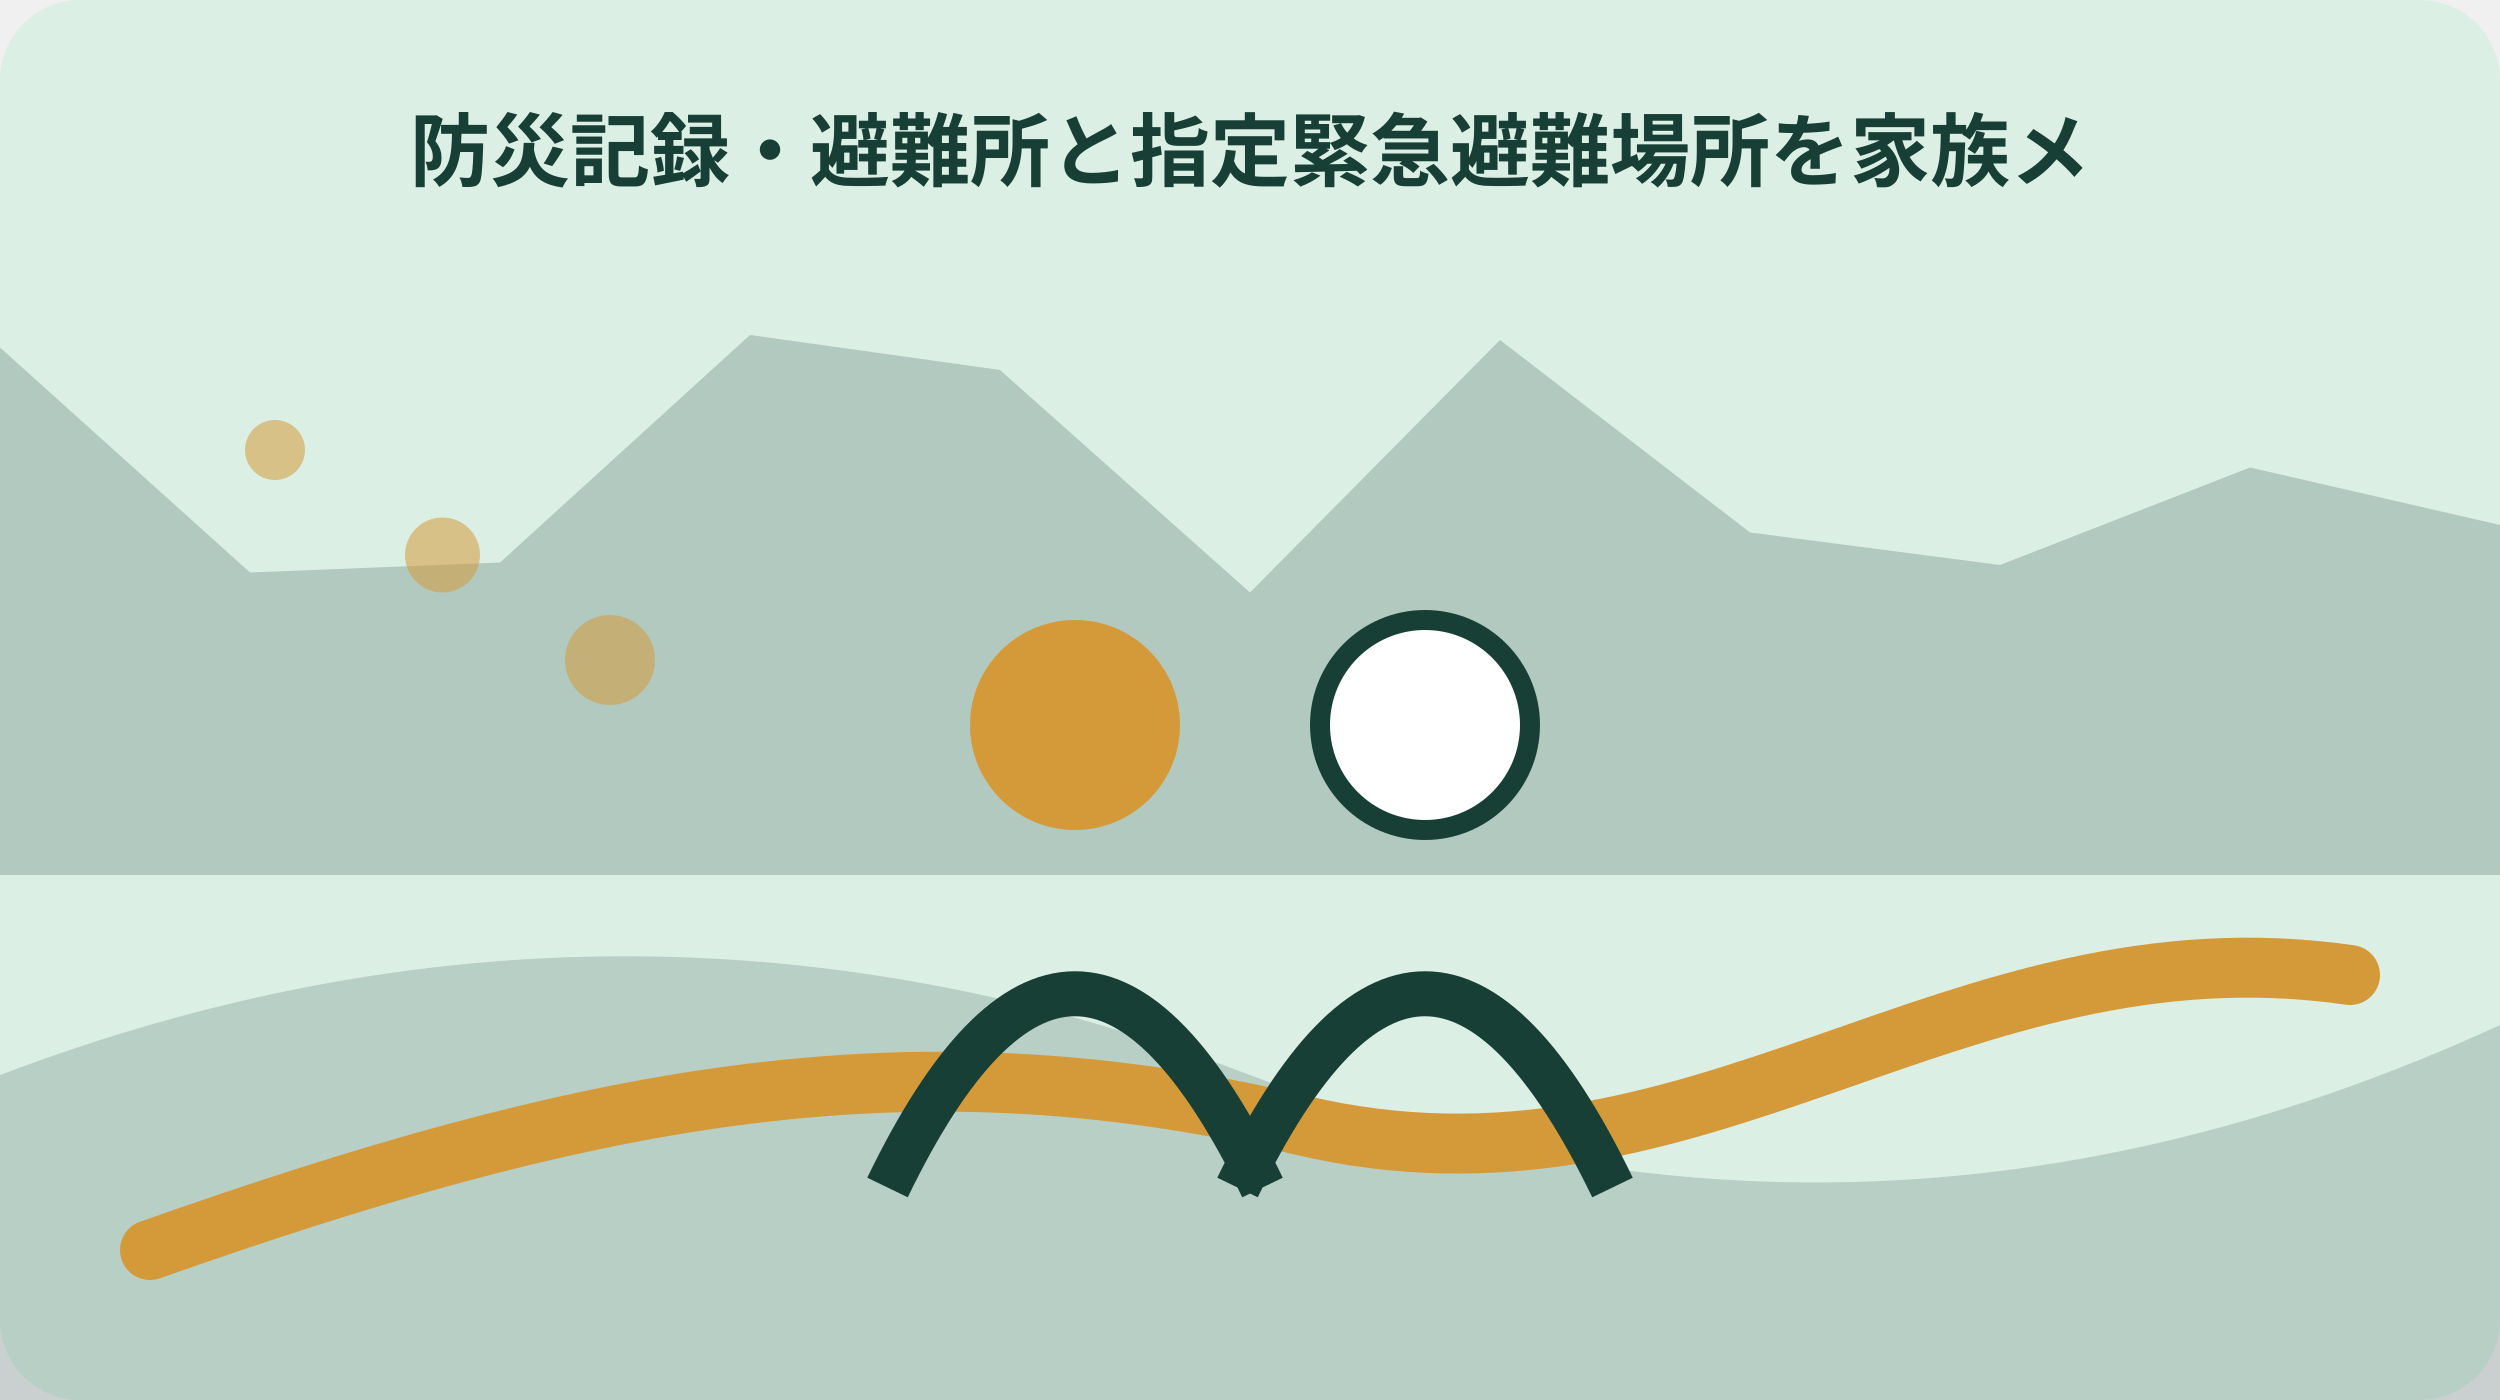
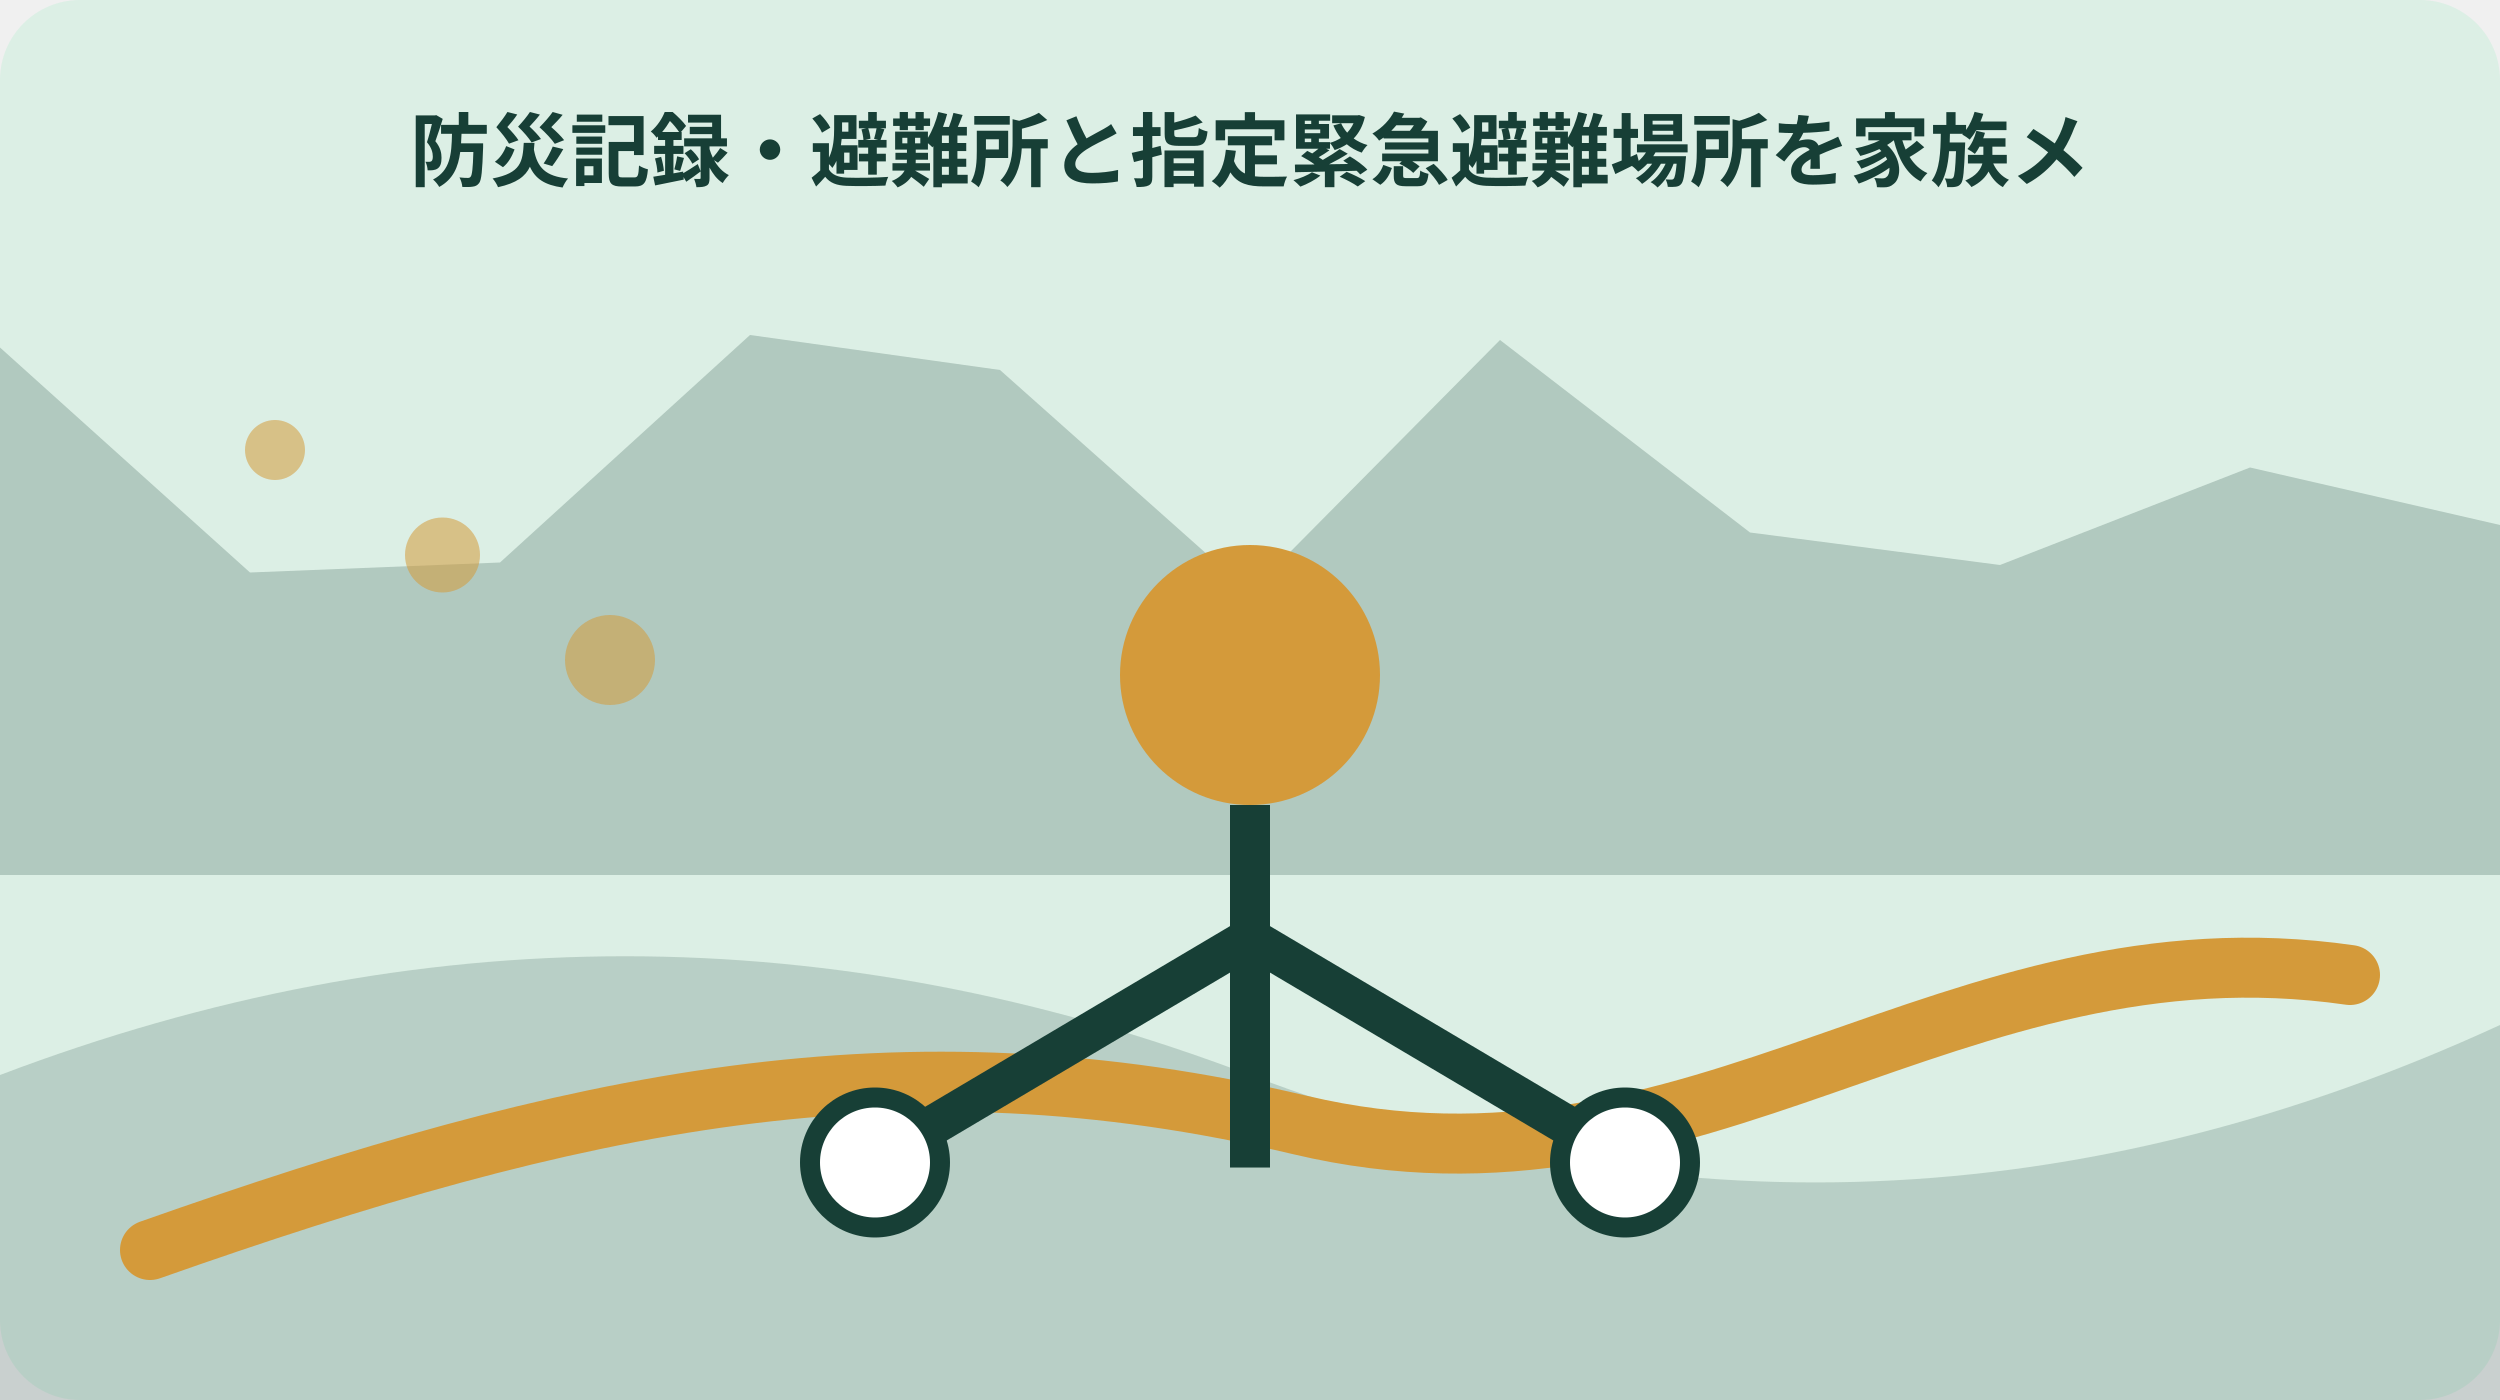
<svg xmlns="http://www.w3.org/2000/svg" width="1000" height="560" viewBox="0 0 1000 560" role="img" aria-labelledby="title desc" data-illustration="mori-editorial" data-topic-id="252" data-scene-index="3">
  <rect width="1000" height="560" rx="32" fill="#dcefe5" />
  <polygon points="0,139 100,229 200,225 300,134 400,148 500,237 600,136 700,213 800,226 900,187 1000,210 1000,350 0,350" fill="#173f36" opacity=".22" />
  <path d="M0 430 Q250 335 500 430 T1000 410 V560 H0Z" fill="#173f36" opacity=".18" />
  <path d="M60 500 C230 440 360 412 520 450 S780 367 940 390" fill="none" stroke="#d49a3a" stroke-width="24" stroke-linecap="round" />
  <circle cx="110" cy="180" r="12" fill="#d49a3a" opacity=".55" />
  <circle cx="177" cy="222" r="15" fill="#d49a3a" opacity=".55" />
  <circle cx="244" cy="264" r="18" fill="#d49a3a" opacity=".55" />
-   <g data-scene="people">
-     <circle cx="430" cy="290" r="42" fill="#d49a3a" />
-     <circle cx="570" cy="290" r="42" fill="#fff" stroke="#173f36" stroke-width="8" />
-     <path d="M355 475q75-155 150 0M495 475q75-155 150 0" fill="none" stroke="#173f36" stroke-width="18" />
+   <g data-scene="hazard-choice">
+     <circle cx="500" cy="270" r="52" fill="#d49a3a" />
+     <path d="M500 322v145M500 375 365 455M500 375l135 80" stroke="#173f36" stroke-width="16" />
+     <circle cx="350" cy="465" r="26" fill="#fff" stroke="#173f36" stroke-width="8" />
+     <circle cx="650" cy="465" r="26" fill="#fff" stroke="#173f36" stroke-width="8" />
  </g>
  <text x="500" y="72" text-anchor="middle" font-family="sans-serif" font-size="32" font-weight="700" fill="#173f36">防災記録・避難所と指定緊急避難場所を家族メ</text>
</svg>
